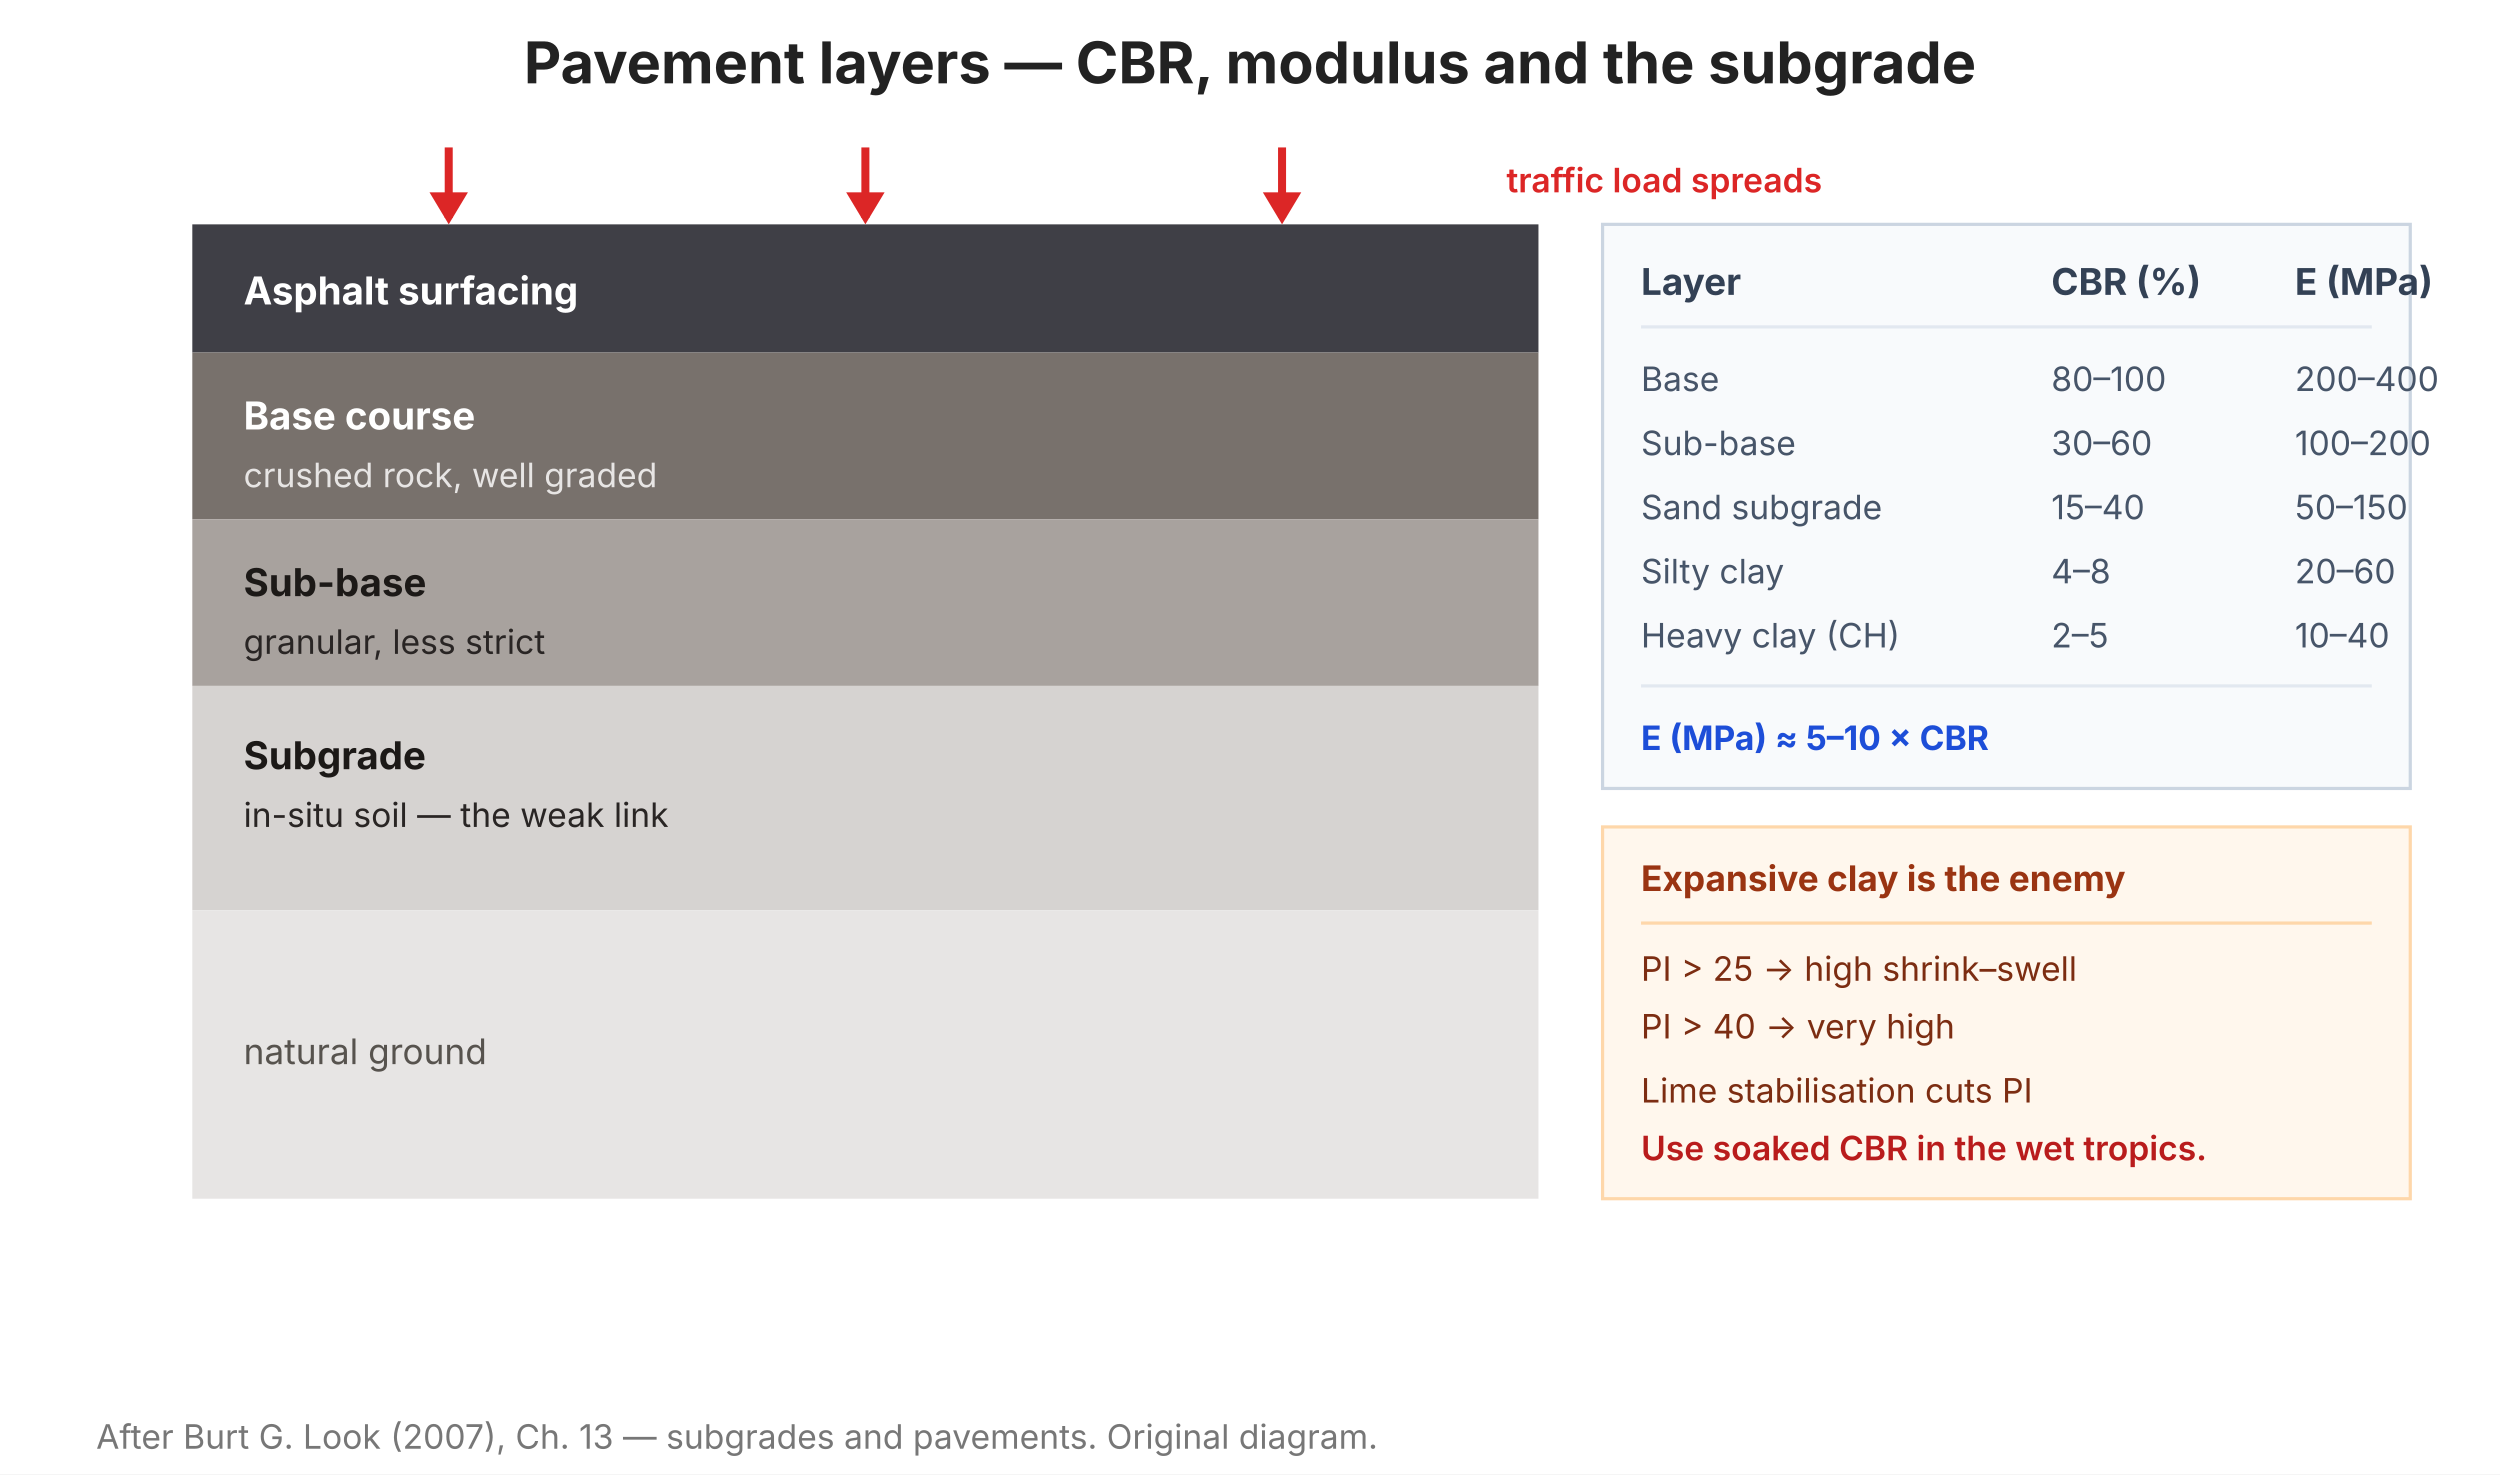
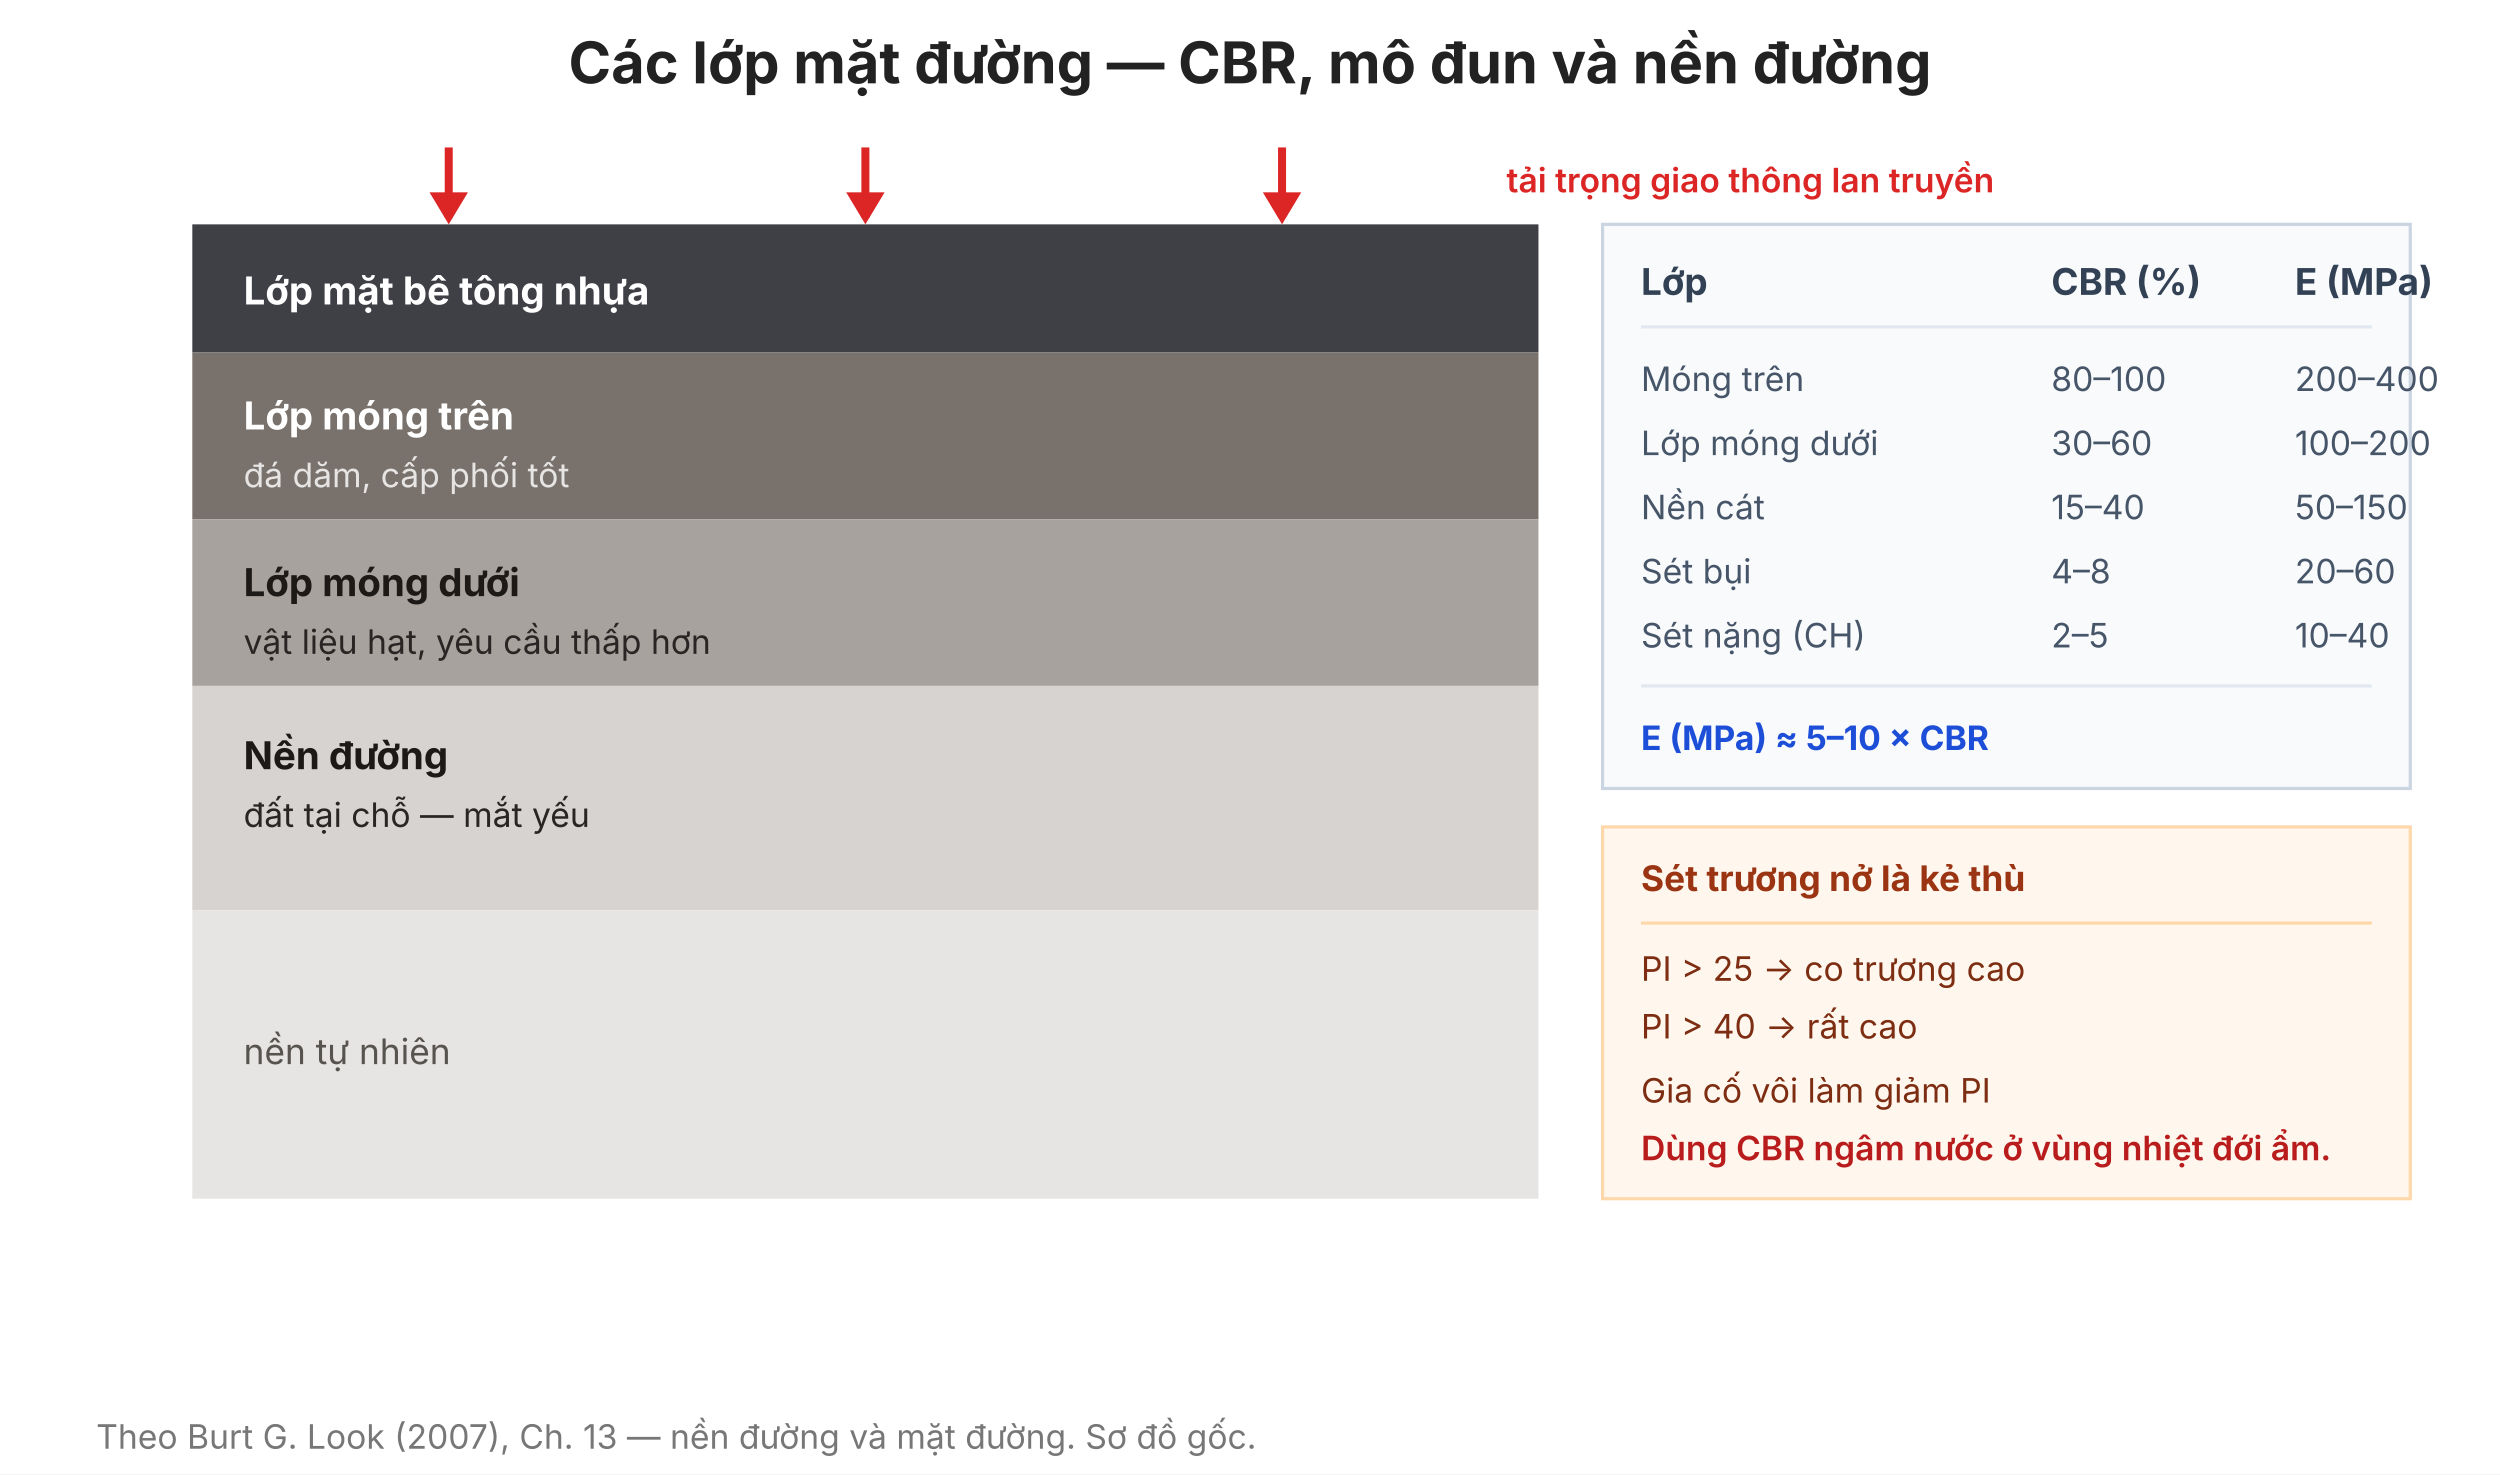
<svg xmlns="http://www.w3.org/2000/svg" viewBox="0 0 780 460" font-family="Inter, Arial, sans-serif">
  <rect width="780" height="460" fill="#ffffff" />
-   <text x="390" y="26" text-anchor="middle" font-size="18" font-weight="700" fill="#222">Pavement layers — CBR, modulus and the subgrade</text>
+   <text x="390" y="26" text-anchor="middle" font-size="18" font-weight="700" fill="#222">Các lớp mặt đường — CBR, mô đun và nền đường</text>
  <g>
    <rect x="60" y="70" width="420" height="40" fill="#3f3f46" />
-     <text x="76" y="95" font-size="12" font-weight="700" fill="#ffffff">Asphalt surfacing</text>
+     <text x="76" y="95" font-size="12" font-weight="700" fill="#ffffff">Lớp mặt bê tông nhựa</text>
    <rect x="60" y="110" width="420" height="52" fill="#78716c" />
-     <text x="76" y="134" font-size="12" font-weight="700" fill="#ffffff">Base course</text>
-     <text x="76" y="152" font-size="10.5" fill="#e7e5e4">crushed rock, well graded</text>
+     <text x="76" y="134" font-size="12" font-weight="700" fill="#ffffff">Lớp móng trên</text>
+     <text x="76" y="152" font-size="10.5" fill="#e7e5e4">đá dăm, cấp phối tốt</text>
    <rect x="60" y="162" width="420" height="52" fill="#a8a29e" />
-     <text x="76" y="186" font-size="12" font-weight="700" fill="#1c1917">Sub-base</text>
-     <text x="76" y="204" font-size="10.5" fill="#292524">granular, less strict</text>
+     <text x="76" y="186" font-size="12" font-weight="700" fill="#1c1917">Lớp móng dưới</text>
+     <text x="76" y="204" font-size="10.5" fill="#292524">vật liệu hạt, yêu cầu thấp hơn</text>
    <rect x="60" y="214" width="420" height="70" fill="#d6d3d1" />
-     <text x="76" y="240" font-size="12" font-weight="700" fill="#1c1917">Subgrade</text>
-     <text x="76" y="258" font-size="10.5" fill="#292524">in-situ soil — the weak link</text>
+     <text x="76" y="240" font-size="12" font-weight="700" fill="#1c1917">Nền đường</text>
+     <text x="76" y="258" font-size="10.5" fill="#292524">đất tại chỗ — mắt yếu</text>
    <rect x="60" y="284" width="420" height="90" fill="#e7e5e4" />
-     <text x="76" y="332" font-size="11" fill="#57534e">natural ground</text>
+     <text x="76" y="332" font-size="11" fill="#57534e">nền tự nhiên</text>
  </g>
  <g stroke="#dc2626" stroke-width="2.5">
    <line x1="140" y1="46" x2="140" y2="68" />
    <line x1="270" y1="46" x2="270" y2="68" />
    <line x1="400" y1="46" x2="400" y2="68" />
  </g>
  <path d="M134 60 L140 70 L146 60" fill="#dc2626" />
  <path d="M264 60 L270 70 L276 60" fill="#dc2626" />
  <path d="M394 60 L400 70 L406 60" fill="#dc2626" />
-   <text x="470" y="60" font-size="10.5" fill="#dc2626" font-weight="600">traffic load spreads</text>
+   <text x="470" y="60" font-size="10.5" fill="#dc2626" font-weight="600">tải trọng giao thông lan truyền</text>
  <rect x="500" y="70" width="252" height="176" fill="#f8fafc" stroke="#cbd5e1" />
-   <text x="512" y="92" font-size="11.5" font-weight="700" fill="#334155">Layer</text>
+   <text x="512" y="92" font-size="11.5" font-weight="700" fill="#334155">Lớp</text>
  <text x="640" y="92" font-size="11.5" font-weight="700" fill="#334155">CBR (%)</text>
  <text x="716" y="92" font-size="11.5" font-weight="700" fill="#334155">E (MPa)</text>
  <line x1="512" y1="102" x2="740" y2="102" stroke="#e2e8f0" />
  <g font-size="10.5" fill="#475569">
-     <text x="512" y="122">Base</text>
+     <text x="512" y="122">Móng trên</text>
    <text x="640" y="122">80–100</text>
    <text x="716" y="122">200–400</text>
-     <text x="512" y="142">Sub-base</text>
+     <text x="512" y="142">Lớp móng dưới</text>
    <text x="640" y="142">30–60</text>
    <text x="716" y="142">100–200</text>
-     <text x="512" y="162">Sand subgrade</text>
+     <text x="512" y="162">Nền cát</text>
    <text x="640" y="162">15–40</text>
    <text x="716" y="162">50–150</text>
-     <text x="512" y="182">Silty clay</text>
+     <text x="512" y="182">Sét bụi</text>
    <text x="640" y="182">4–8</text>
    <text x="716" y="182">20–60</text>
-     <text x="512" y="202">Heavy clay (CH)</text>
+     <text x="512" y="202">Sét nặng (CH)</text>
    <text x="640" y="202">2–5</text>
    <text x="716" y="202">10–40</text>
  </g>
  <line x1="512" y1="214" x2="740" y2="214" stroke="#e2e8f0" />
  <text x="512" y="234" font-size="10.5" fill="#1d4ed8" font-weight="700">E (MPa) ≈ 5–10 × CBR</text>
  <rect x="500" y="258" width="252" height="116" fill="#fff7ed" stroke="#fed7aa" />
-   <text x="512" y="278" font-size="11" font-weight="700" fill="#9a3412">Expansive clay is the enemy</text>
+   <text x="512" y="278" font-size="11" font-weight="700" fill="#9a3412">Sét trương nở là kẻ thù</text>
  <line x1="512" y1="288" x2="740" y2="288" stroke="#fed7aa" />
-   <text x="512" y="306" font-size="10.5" fill="#7c2d12">PI &gt; 25 → high shrink–swell</text>
-   <text x="512" y="324" font-size="10.5" fill="#7c2d12">PI &gt; 40 → very high</text>
-   <text x="512" y="344" font-size="10.5" fill="#7c2d12">Lime stabilisation cuts PI</text>
-   <text x="512" y="362" font-size="10.5" fill="#b91c1c" font-weight="600">Use soaked CBR in the wet tropics.</text>
-   <text x="30" y="452" font-size="10.5" fill="#777">After Burt G. Look (2007), Ch. 13 — subgrades and pavements. Original diagram.</text>
+   <text x="512" y="306" font-size="10.5" fill="#7c2d12">PI &gt; 25 → co trương cao</text>
+   <text x="512" y="324" font-size="10.5" fill="#7c2d12">PI &gt; 40 → rất cao</text>
+   <text x="512" y="344" font-size="10.5" fill="#7c2d12">Gia cố vôi làm giảm PI</text>
+   <text x="512" y="362" font-size="10.5" fill="#b91c1c" font-weight="600">Dùng CBR ngâm nước ở vùng nhiệt đới ẩm.</text>
+   <text x="30" y="452" font-size="10.5" fill="#777">Theo Burt G. Look (2007), Ch. 13 — nền đường và mặt đường. Sơ đồ gốc.</text>
</svg>
